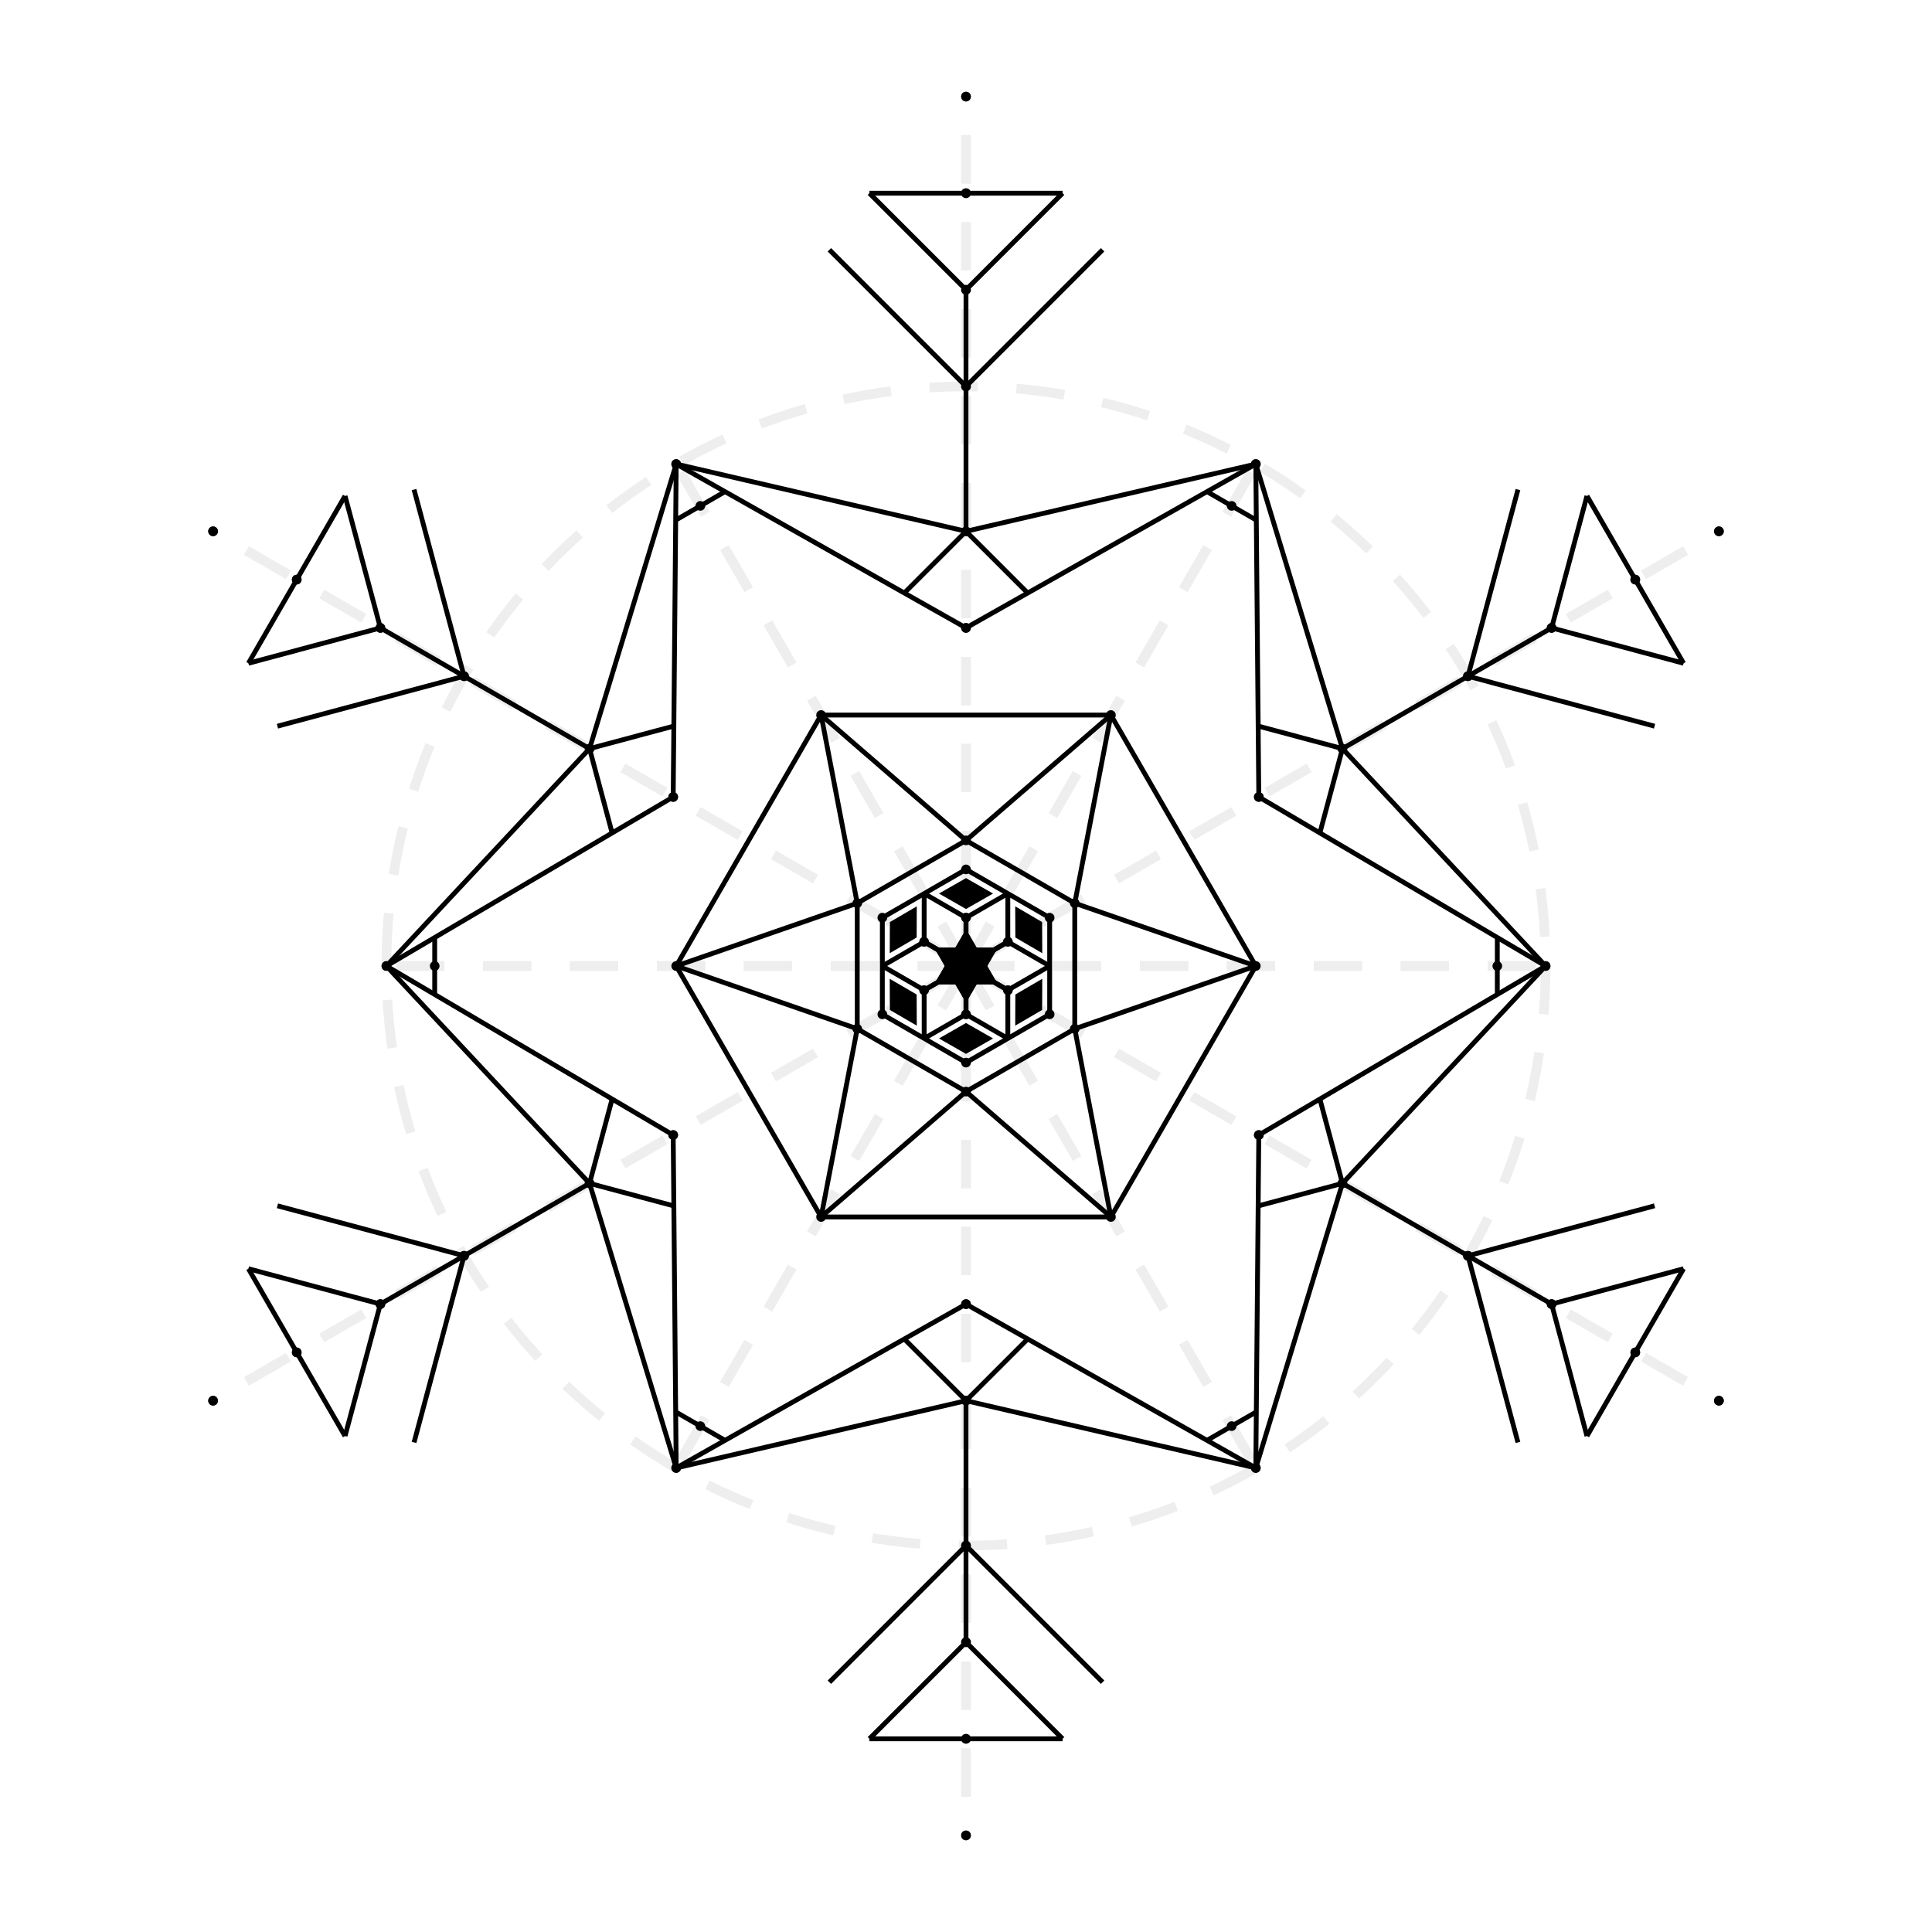
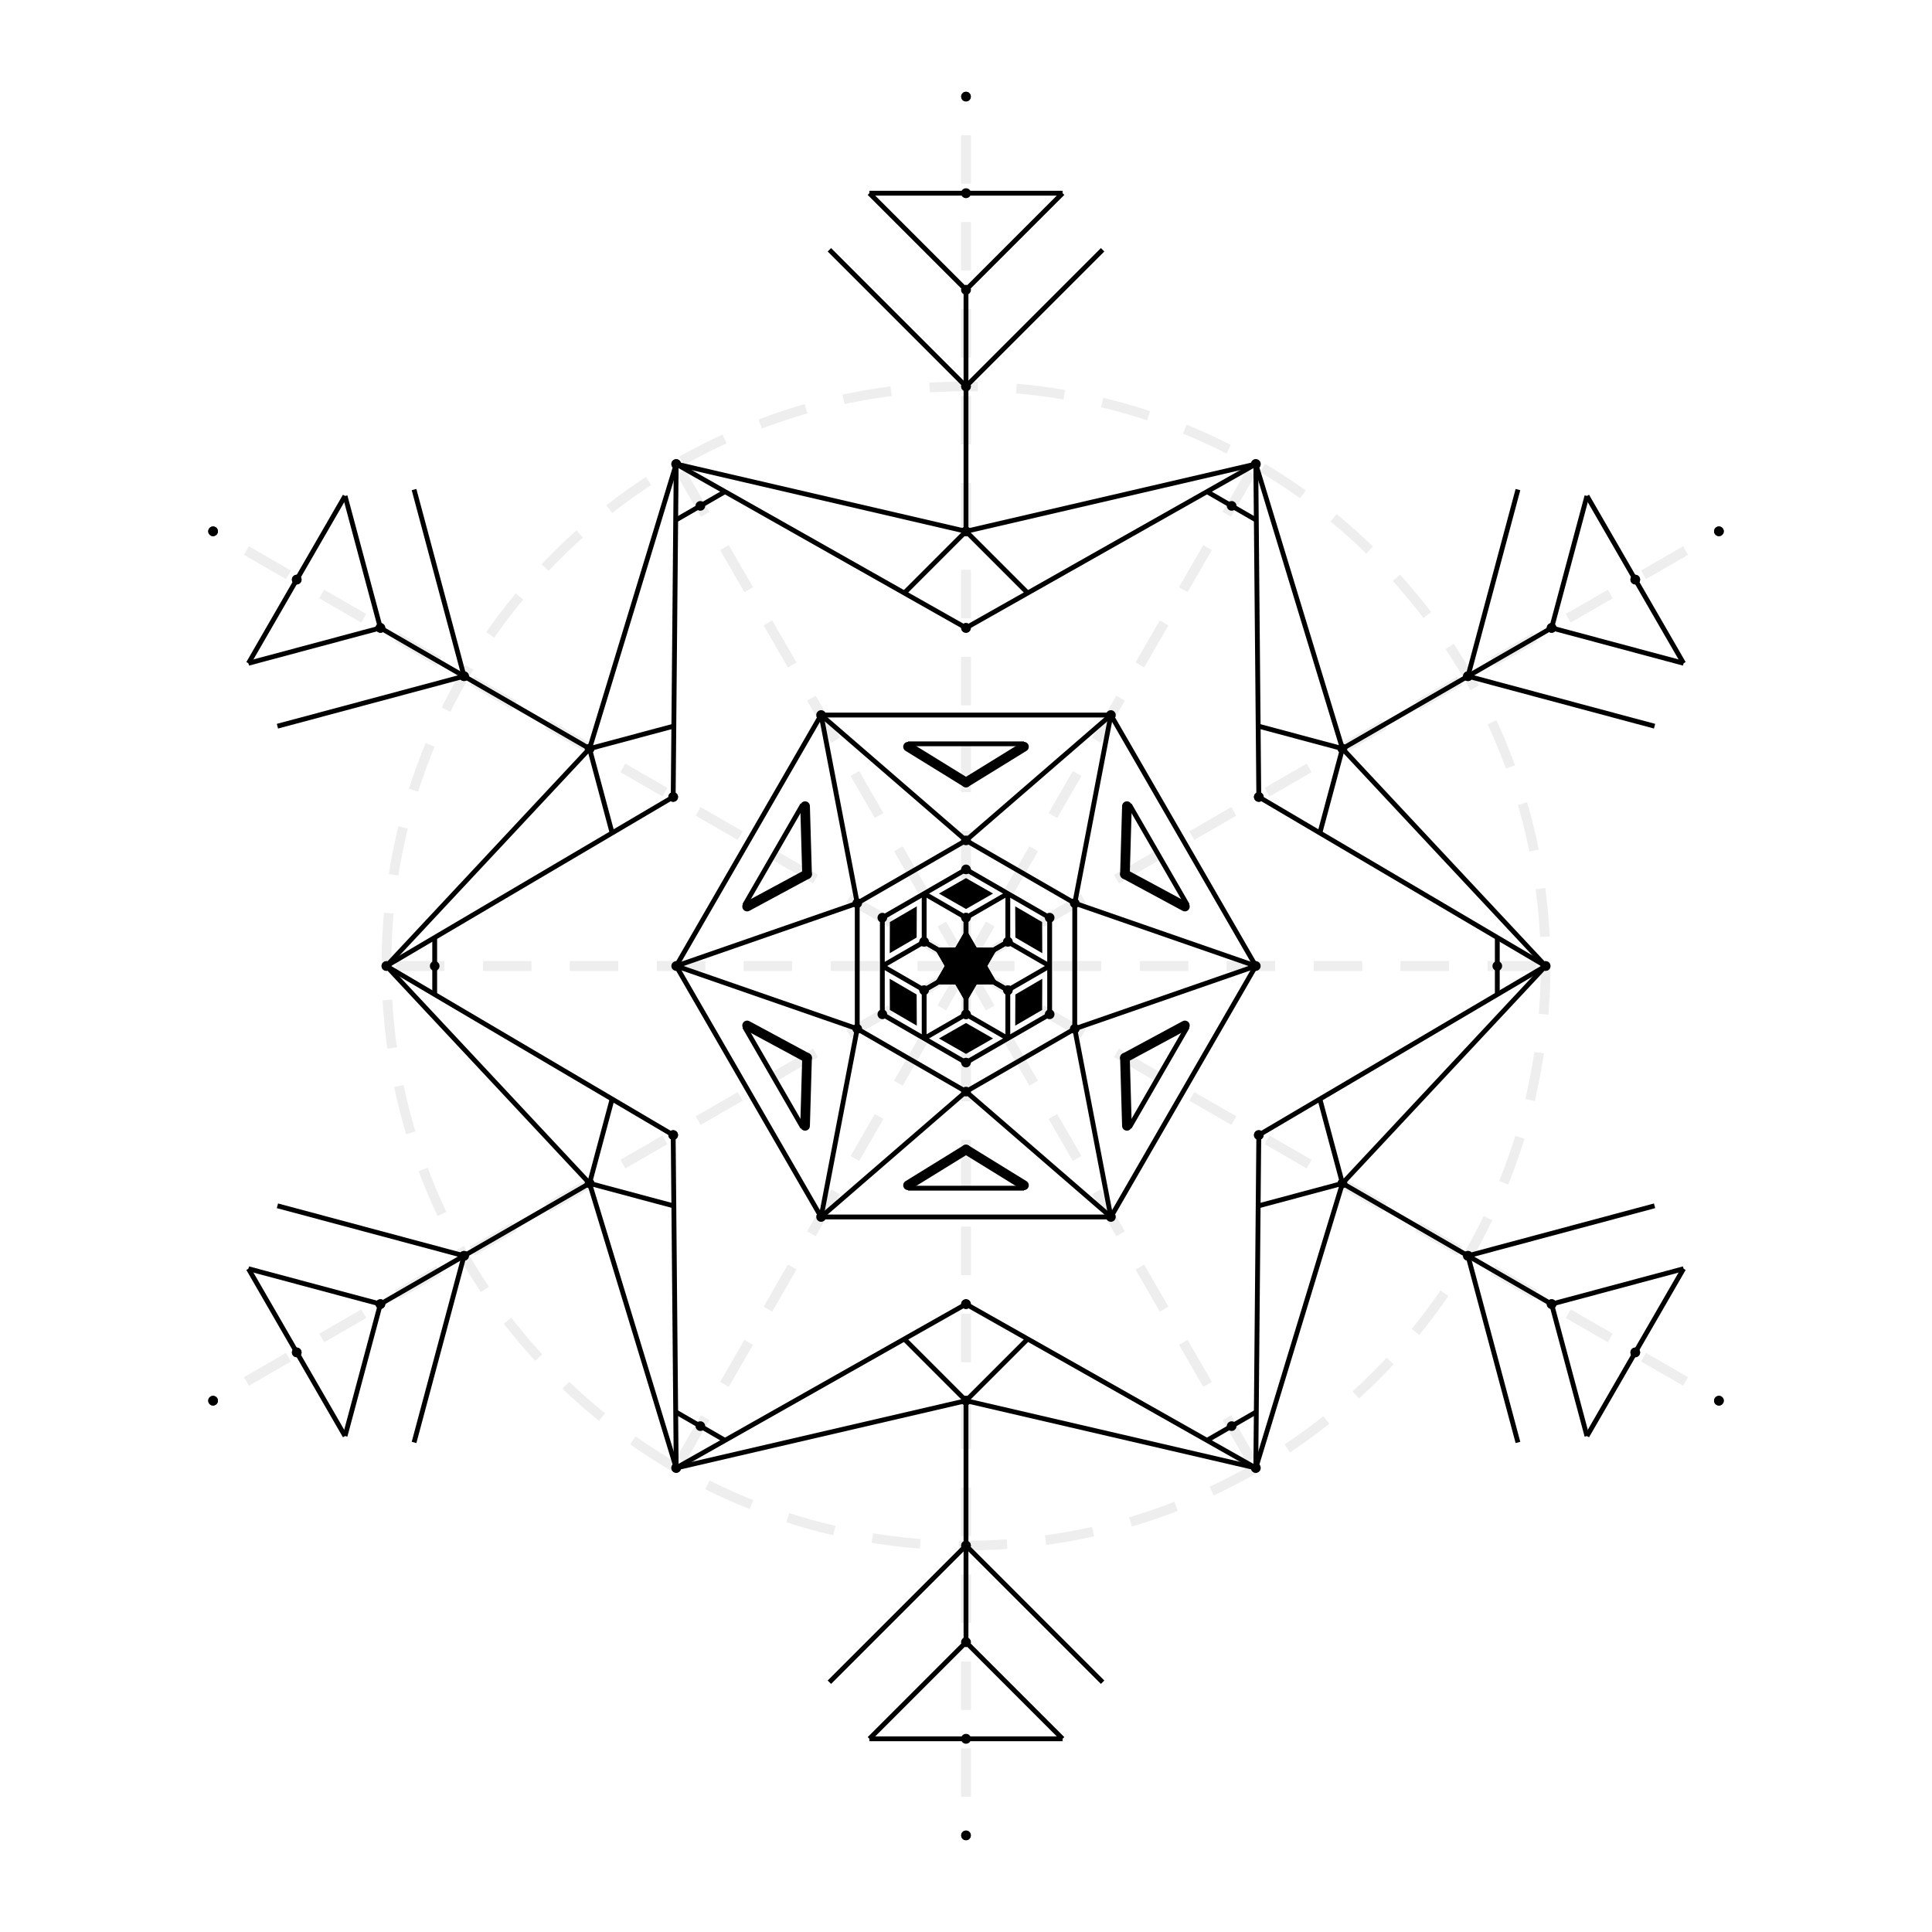
<svg xmlns="http://www.w3.org/2000/svg" xmlns:xlink="http://www.w3.org/1999/xlink" width="10in" height="10in" viewBox="-500 -500 1000 1000">
  <style type="text/css">
    .empty {
      fill: none;
    }
    .dashed {
      stroke: #eee;
      stroke-dasharray: 25,20;
      stroke-width: 5;
+     }
+     .strong {
+       stroke-width: 5;
+     }
+     .roundend {
+       stroke-linecap: round;
    }
    line {
      stroke: black;
      stroke-width: 2.5;
    }
    polygon {
      stroke: none;
      fill: black;
    }
  </style>
  <defs>
    <circle id="point" r="2.5" />
    <line id="vline45" x1="0" x2="0" y1="0" y2="45" />
    <line id="vline50" x1="0" x2="0" y1="0" y2="50" />
    <line id="vline70.71" x1="0" x2="0" y1="0" y2="70.71" />
    <line id="vline100" x1="0" x2="0" y1="0" y2="100" />
    <line id="vline125" x1="0" x2="0" y1="0" y2="125" />
    <line id="hline100" x1="-50" x2="50" y1="0" y2="0" />
    <g id="short-line">
      <g id="half-short-line">
        <line x1="0" x2="300" y1="0" y2="0" class="dashed" />
        <use xlink:href="#point" transform="translate(150)" />
        <use xlink:href="#point" transform="translate(275)" />
        <use xlink:href="#point" transform="translate(300)" />
      </g>
      <use xlink:href="#half-short-line" transform="scale(-1)" />
    </g>
    <g id="long-line">
      <g id="half-long-line">
        <line x1="0" x2="450" y1="0" y2="0" class="dashed" />
        <use xlink:href="#point" transform="translate(25)" />
        <use xlink:href="#point" transform="translate(50)" />
        <use xlink:href="#point" transform="translate(65)" />
        <use xlink:href="#point" transform="translate(175)" />
        <use xlink:href="#point" transform="translate(225)" />
        <use xlink:href="#point" transform="translate(300)" />
        <use xlink:href="#point" transform="translate(350)" />
        <use xlink:href="#point" transform="translate(400)" />
        <use xlink:href="#point" transform="translate(450)" />
      </g>
      <use xlink:href="#half-long-line" transform="scale(-1)" />
    </g>
    <line id="hex50" x1="-25" x2="25" y1="43.30" y2="43.30" />
    <line id="hex65" x1="-32.5" x2="32.5" y1="56.29" y2="56.29" />
    <line id="hex150" x1="-75" x2="75" y1="129.90" y2="129.90" />
    <line id="stardust-25-43.30" x1="0" y1="25" x2="21.65" y2="37.5" />
    <line id="stardust-65-150" x1="0" y1="65" x2="75" y2="129.90" />
    <line id="stardust-175-300" x1="0" y1="175" x2="150" y2="259.81" />
    <line id="stardust-225-300" x1="0" y1="225" x2="150" y2="259.81" />
    <line id="tipline-275-of-star-175-300" x1="-14.74" y1="275" x2="14.74" y2="275" />
    <polygon id="diamond-28x16" points="-14,0 0,-8 14,0 0,8" />
    <polygon id="diamond-38x22" points="-19,0 0,-11 19,0 0,11" />
  </defs>
  <g id="construction">
    <circle cx="0" cy="0" r="300" class="empty dashed" />
    <g id="scaffolding-branch">
      <use xlink:href="#short-line" />
      <use xlink:href="#long-line" transform="rotate(30)" />
    </g>
    <use xlink:href="#scaffolding-branch" transform="rotate(60)" />
    <use xlink:href="#scaffolding-branch" transform="rotate(120)" />
    <use xlink:href="#scaffolding-branch" transform="rotate(180)" />
    <use xlink:href="#scaffolding-branch" transform="rotate(240)" />
    <use xlink:href="#scaffolding-branch" transform="rotate(300)" />
    <use xlink:href="#point" />
  </g>
  <g id="branch">
    <g id="diamond-star">
      <use xlink:href="#diamond-38x22" transform="rotate(30)" />
    </g>
    <g id="stick-star-50">
      <use xlink:href="#vline50" transform="translate(0,-25)" />
    </g>
    <g id="star-25-43.30">
      <g id="half-star-25-43.30">
        <use xlink:href="#stardust-25-43.30" />
      </g>
      <use xlink:href="#half-star-25-43.30" transform="scale(-1,1)" />
    </g>
    <g id="diamond-pane">
      <use xlink:href="#diamond-28x16" transform="translate(0,37.5)" />
    </g>
    <g id="hexagon50">
      <use xlink:href="#hex50" transform="rotate(30)" />
    </g>
    <g id="hexagon65">
      <use xlink:href="#hex65" transform="rotate(30)" />
    </g>
    <g id="star-65-150">
      <g id="half-star-65-150">
        <use xlink:href="#stardust-65-150" />
      </g>
      <use xlink:href="#half-star-65-150" transform="scale(-1,1)" />
    </g>
+     <g id="triangle-facet">
+       <line x1="-30" x2="30" y1="115" y2="115" />
+       <line x1="-30" x2="0" y1="113.5" y2="95" class="strong roundend" />
+       <line x1="30" x2="0" y1="113.5" y2="95" class="strong roundend" />
+     </g>
    <g id="hexagon150">
      <use xlink:href="#hex150" />
    </g>
    <g id="star-175-300">
      <g id="half-star-175-300">
        <use xlink:href="#stardust-175-300" />
      </g>
      <use xlink:href="#half-star-175-300" transform="scale(-1,1)" />
    </g>
    <g id="extra-startips-225">
      <g id="extra-startip-225">
        <use xlink:href="#vline45" transform="translate(0,225) rotate(-135)" />
        <use xlink:href="#vline45" transform="translate(0,225) rotate(135)" />
      </g>
    </g>
    <g id="tiplines-of-star-175-300">
      <use xlink:href="#tipline-275-of-star-175-300" transform="rotate(30)" />
    </g>
    <g id="star-225-300">
      <g id="half-star-225-300">
        <use xlink:href="#stardust-225-300" />
      </g>
      <use xlink:href="#half-star-225-300" transform="scale(-1,1)" />
    </g>
    <g id="snowflake">
      <use xlink:href="#vline125" transform="translate(0,225)" />
      <use xlink:href="#vline100" transform="translate(0,300) rotate(-45)" />
      <use xlink:href="#vline100" transform="translate(0,300) rotate(45)" />
      <use xlink:href="#vline70.71" transform="translate(0,350) rotate(-45)" />
      <use xlink:href="#vline70.71" transform="translate(0,350) rotate(45)" />
      <use xlink:href="#hline100" transform="translate(0,400)" />
    </g>
  </g>
  <use xlink:href="#branch" transform="rotate(60)" />
  <use xlink:href="#branch" transform="rotate(120)" />
  <use xlink:href="#branch" transform="rotate(180)" />
  <use xlink:href="#branch" transform="rotate(240)" />
  <use xlink:href="#branch" transform="rotate(300)" />
</svg>
